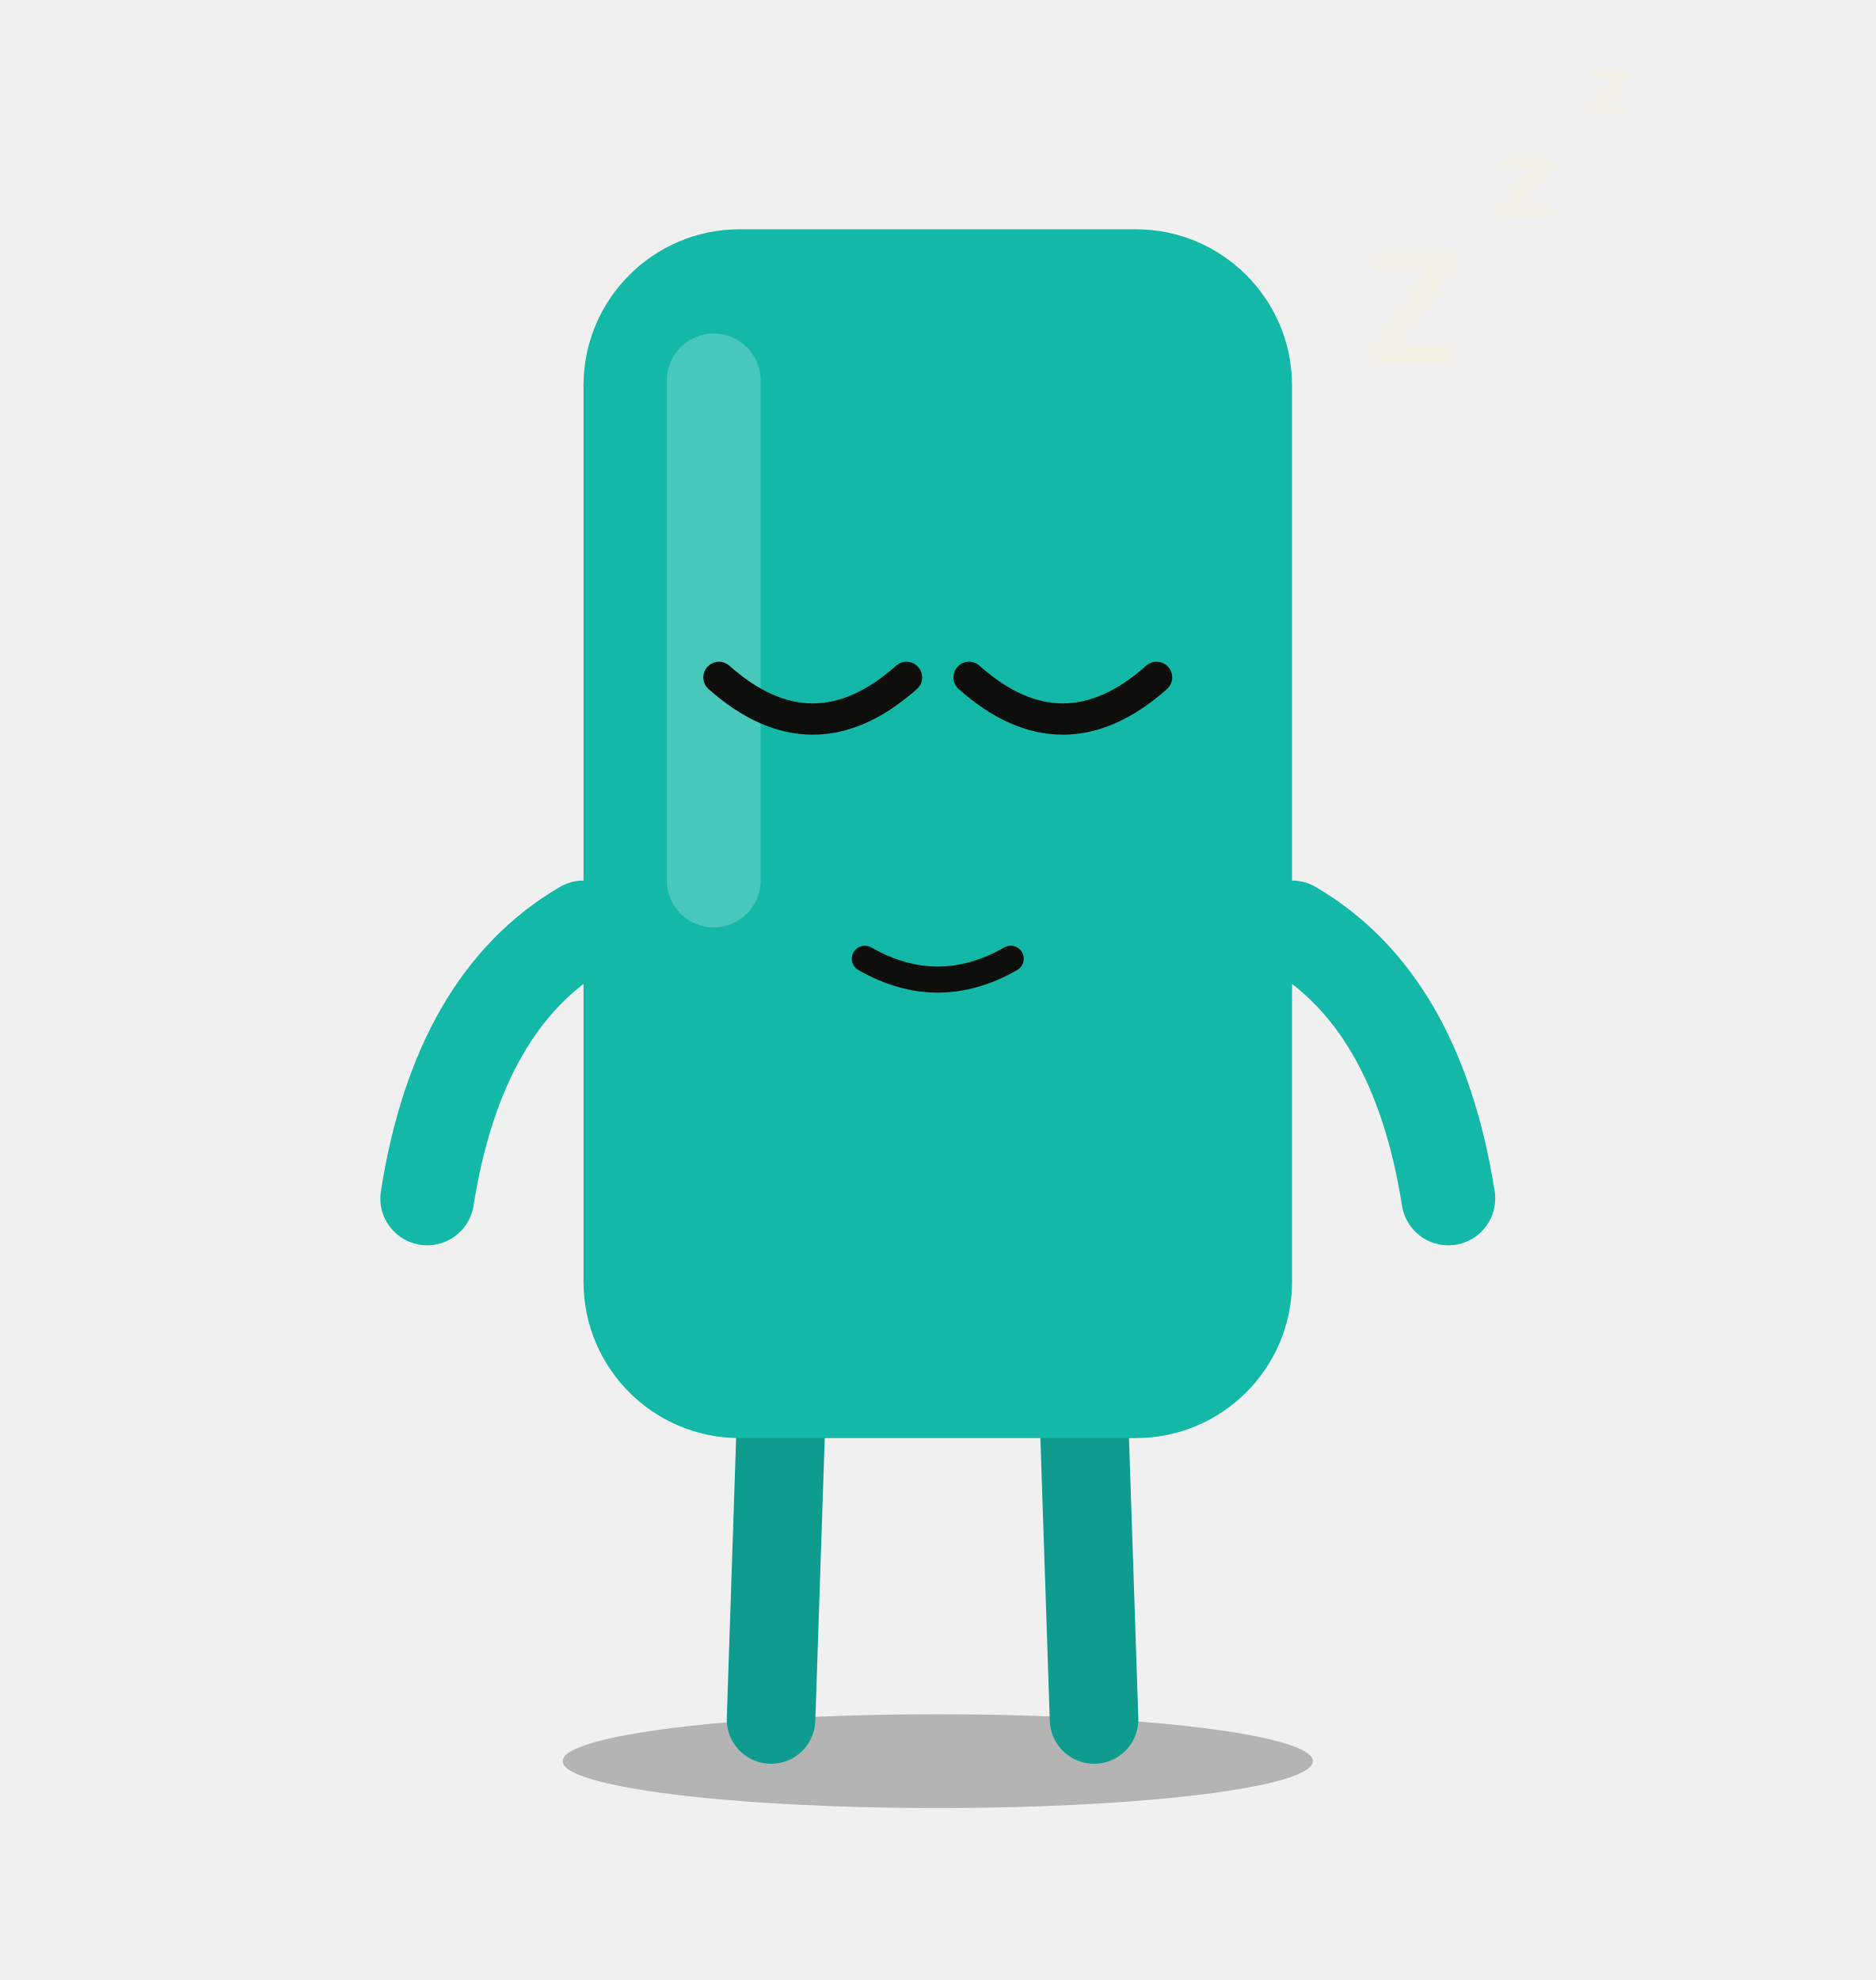
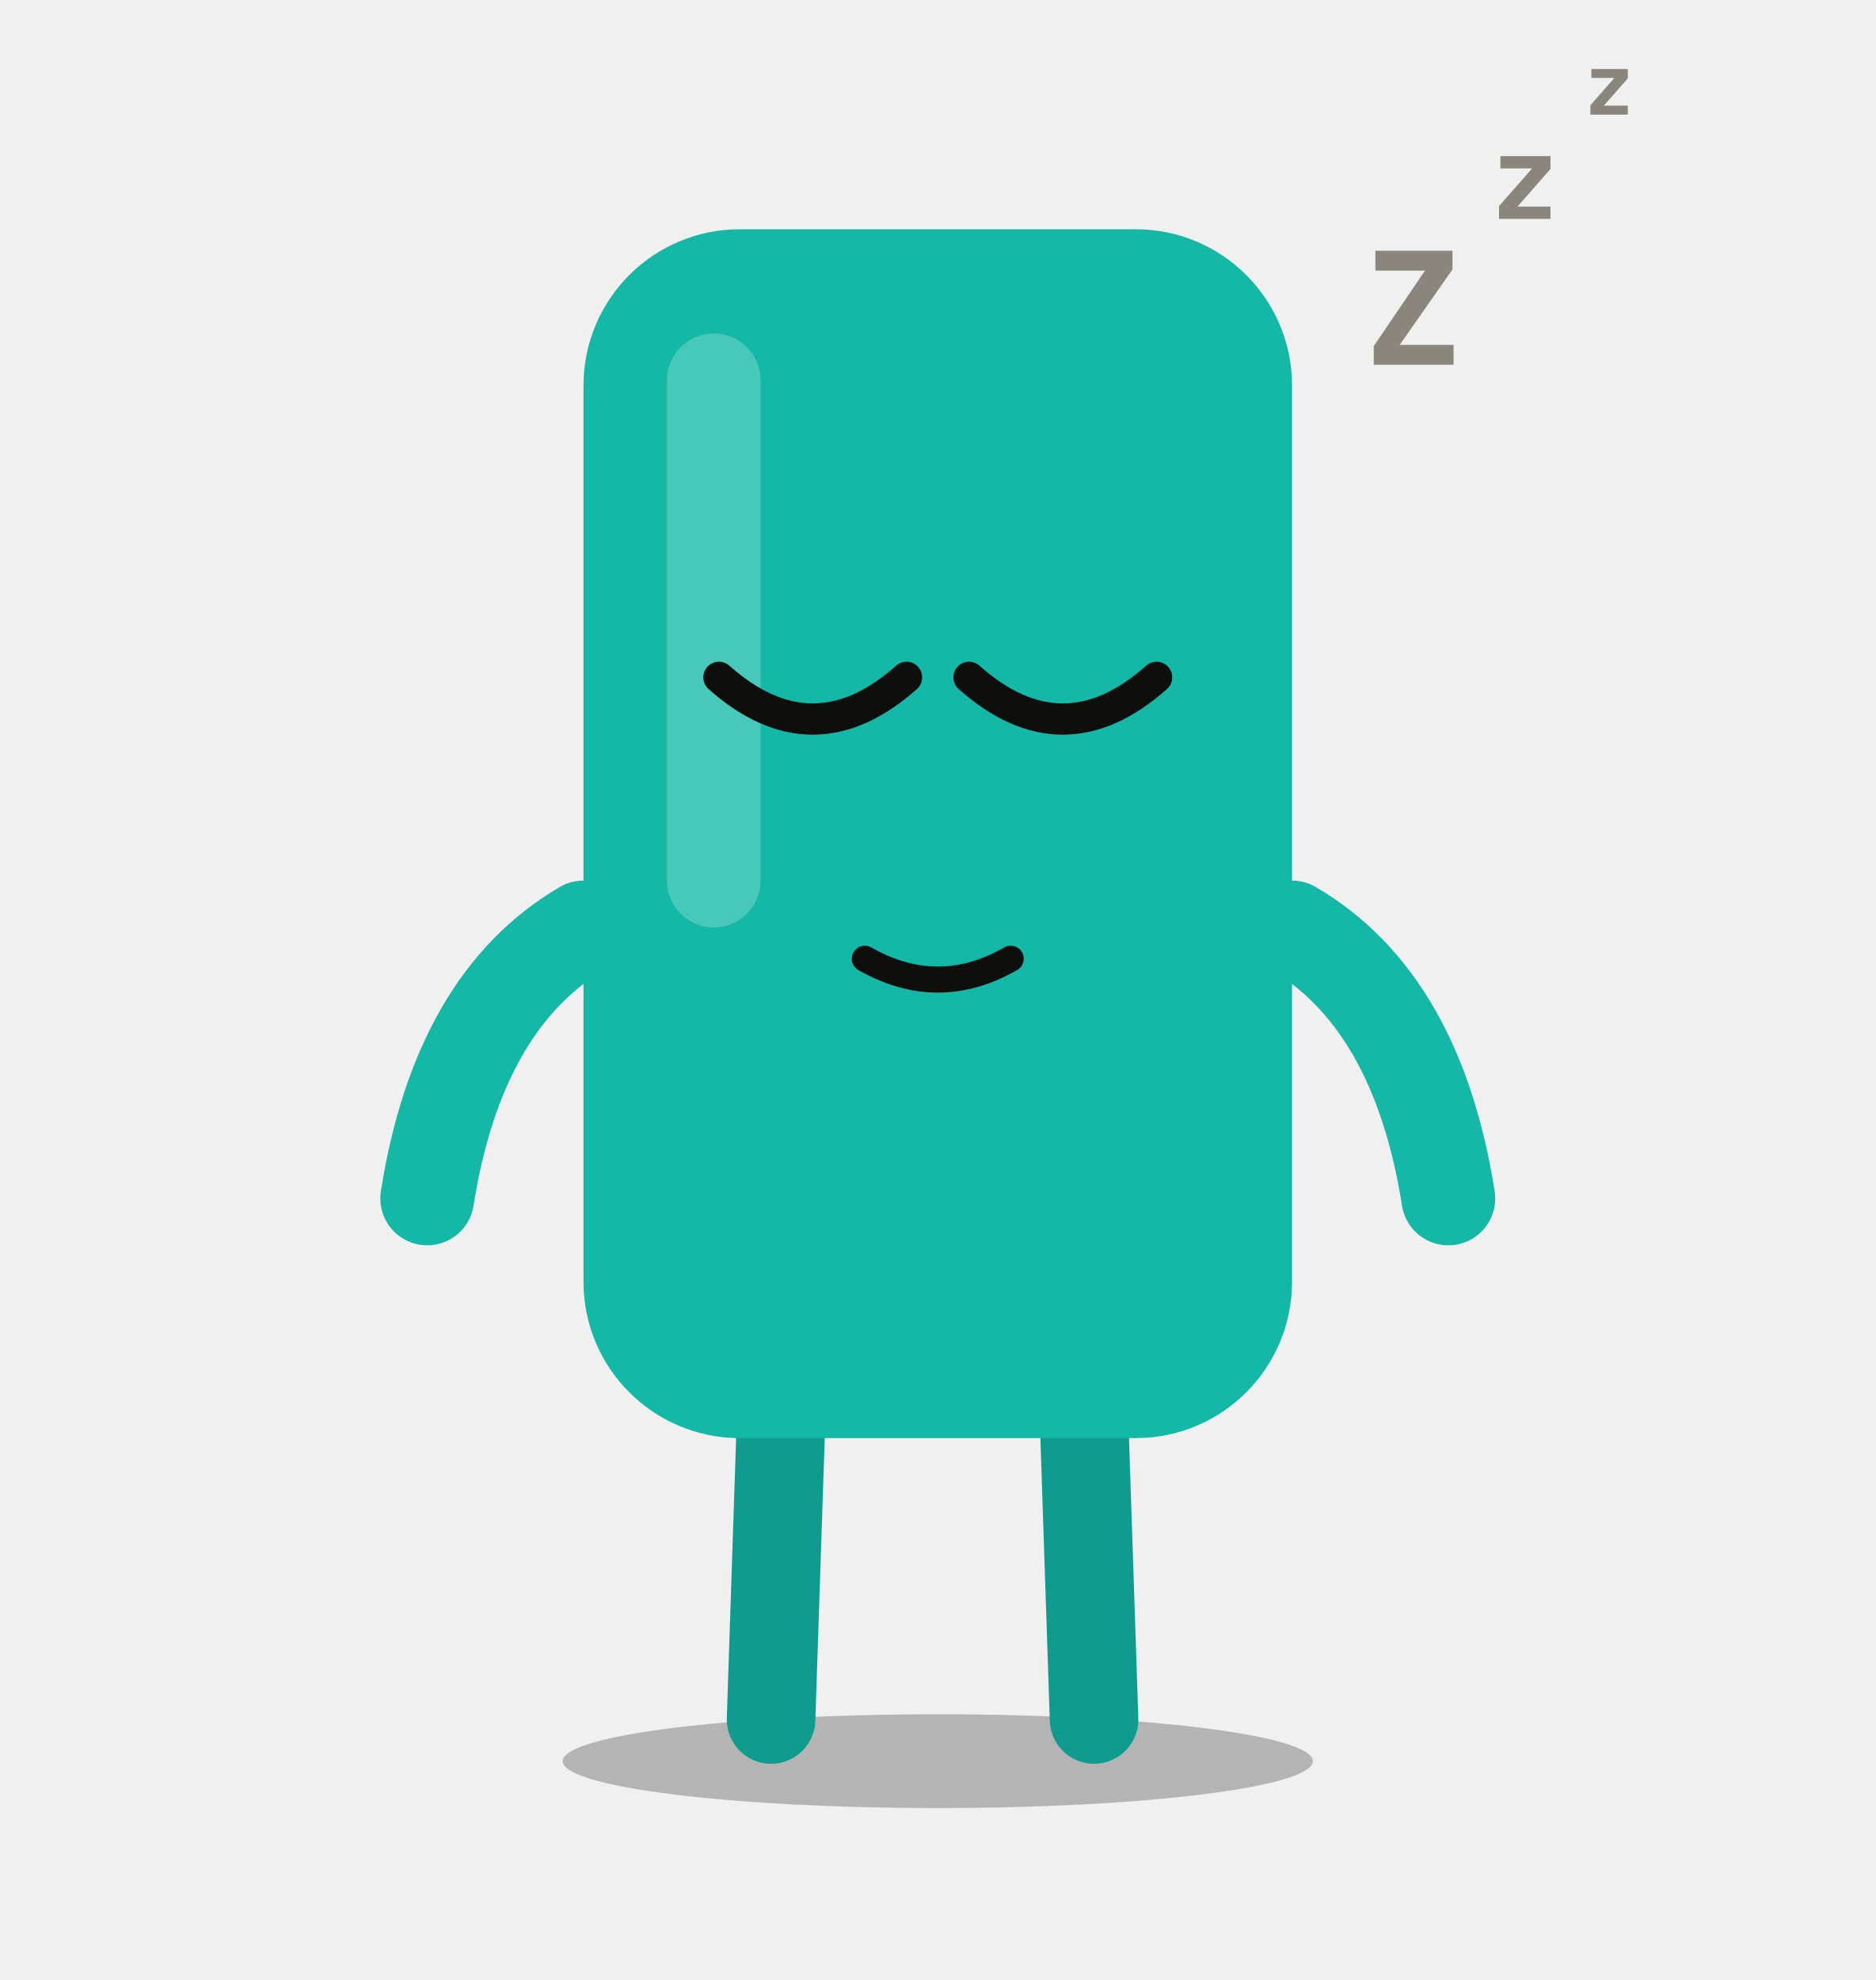
<svg xmlns="http://www.w3.org/2000/svg" viewBox="0 0 360 380" width="360" height="380" fill="none">
  <ellipse cx="180" cy="338" rx="72" ry="9" fill="#000" opacity=".25" />
  <path d="M150 270 L148 330 M208 270 L210 330" stroke="#0f9b8e" stroke-width="17" stroke-linecap="round" />
  <path d="M112 178 Q88 192 82 230" stroke="#13b8a7" stroke-width="18" stroke-linecap="round" fill="none" />
  <path d="M248 178 Q272 192 278 230" stroke="#13b8a7" stroke-width="18" stroke-linecap="round" fill="none" />
  <rect x="112" y="44" width="136" height="232" rx="30" fill="#13b8a7" />
  <rect x="128" y="64" width="18" height="114" rx="9" fill="#fff" opacity=".22" />
  <path d="M138 130 Q156 146 174 130" stroke="#0e0e0c" stroke-width="6" stroke-linecap="round" fill="none" />
  <path d="M186 130 Q204 146 222 130" stroke="#0e0e0c" stroke-width="6" stroke-linecap="round" fill="none" />
  <path d="M166 184 Q180 192 194 184" stroke="#0e0e0c" stroke-width="5" stroke-linecap="round" fill="none" />
-   <g fill="#f3f0e8" font-family="Geist Mono, monospace" font-weight="700">
+   <g fill="#8a867c" font-family="Geist Mono, monospace" font-weight="700">
    <text x="262" y="70" font-size="30">Z</text>
    <text x="286" y="42" font-size="22">z</text>
    <text x="304" y="22" font-size="16">z</text>
  </g>
</svg>
